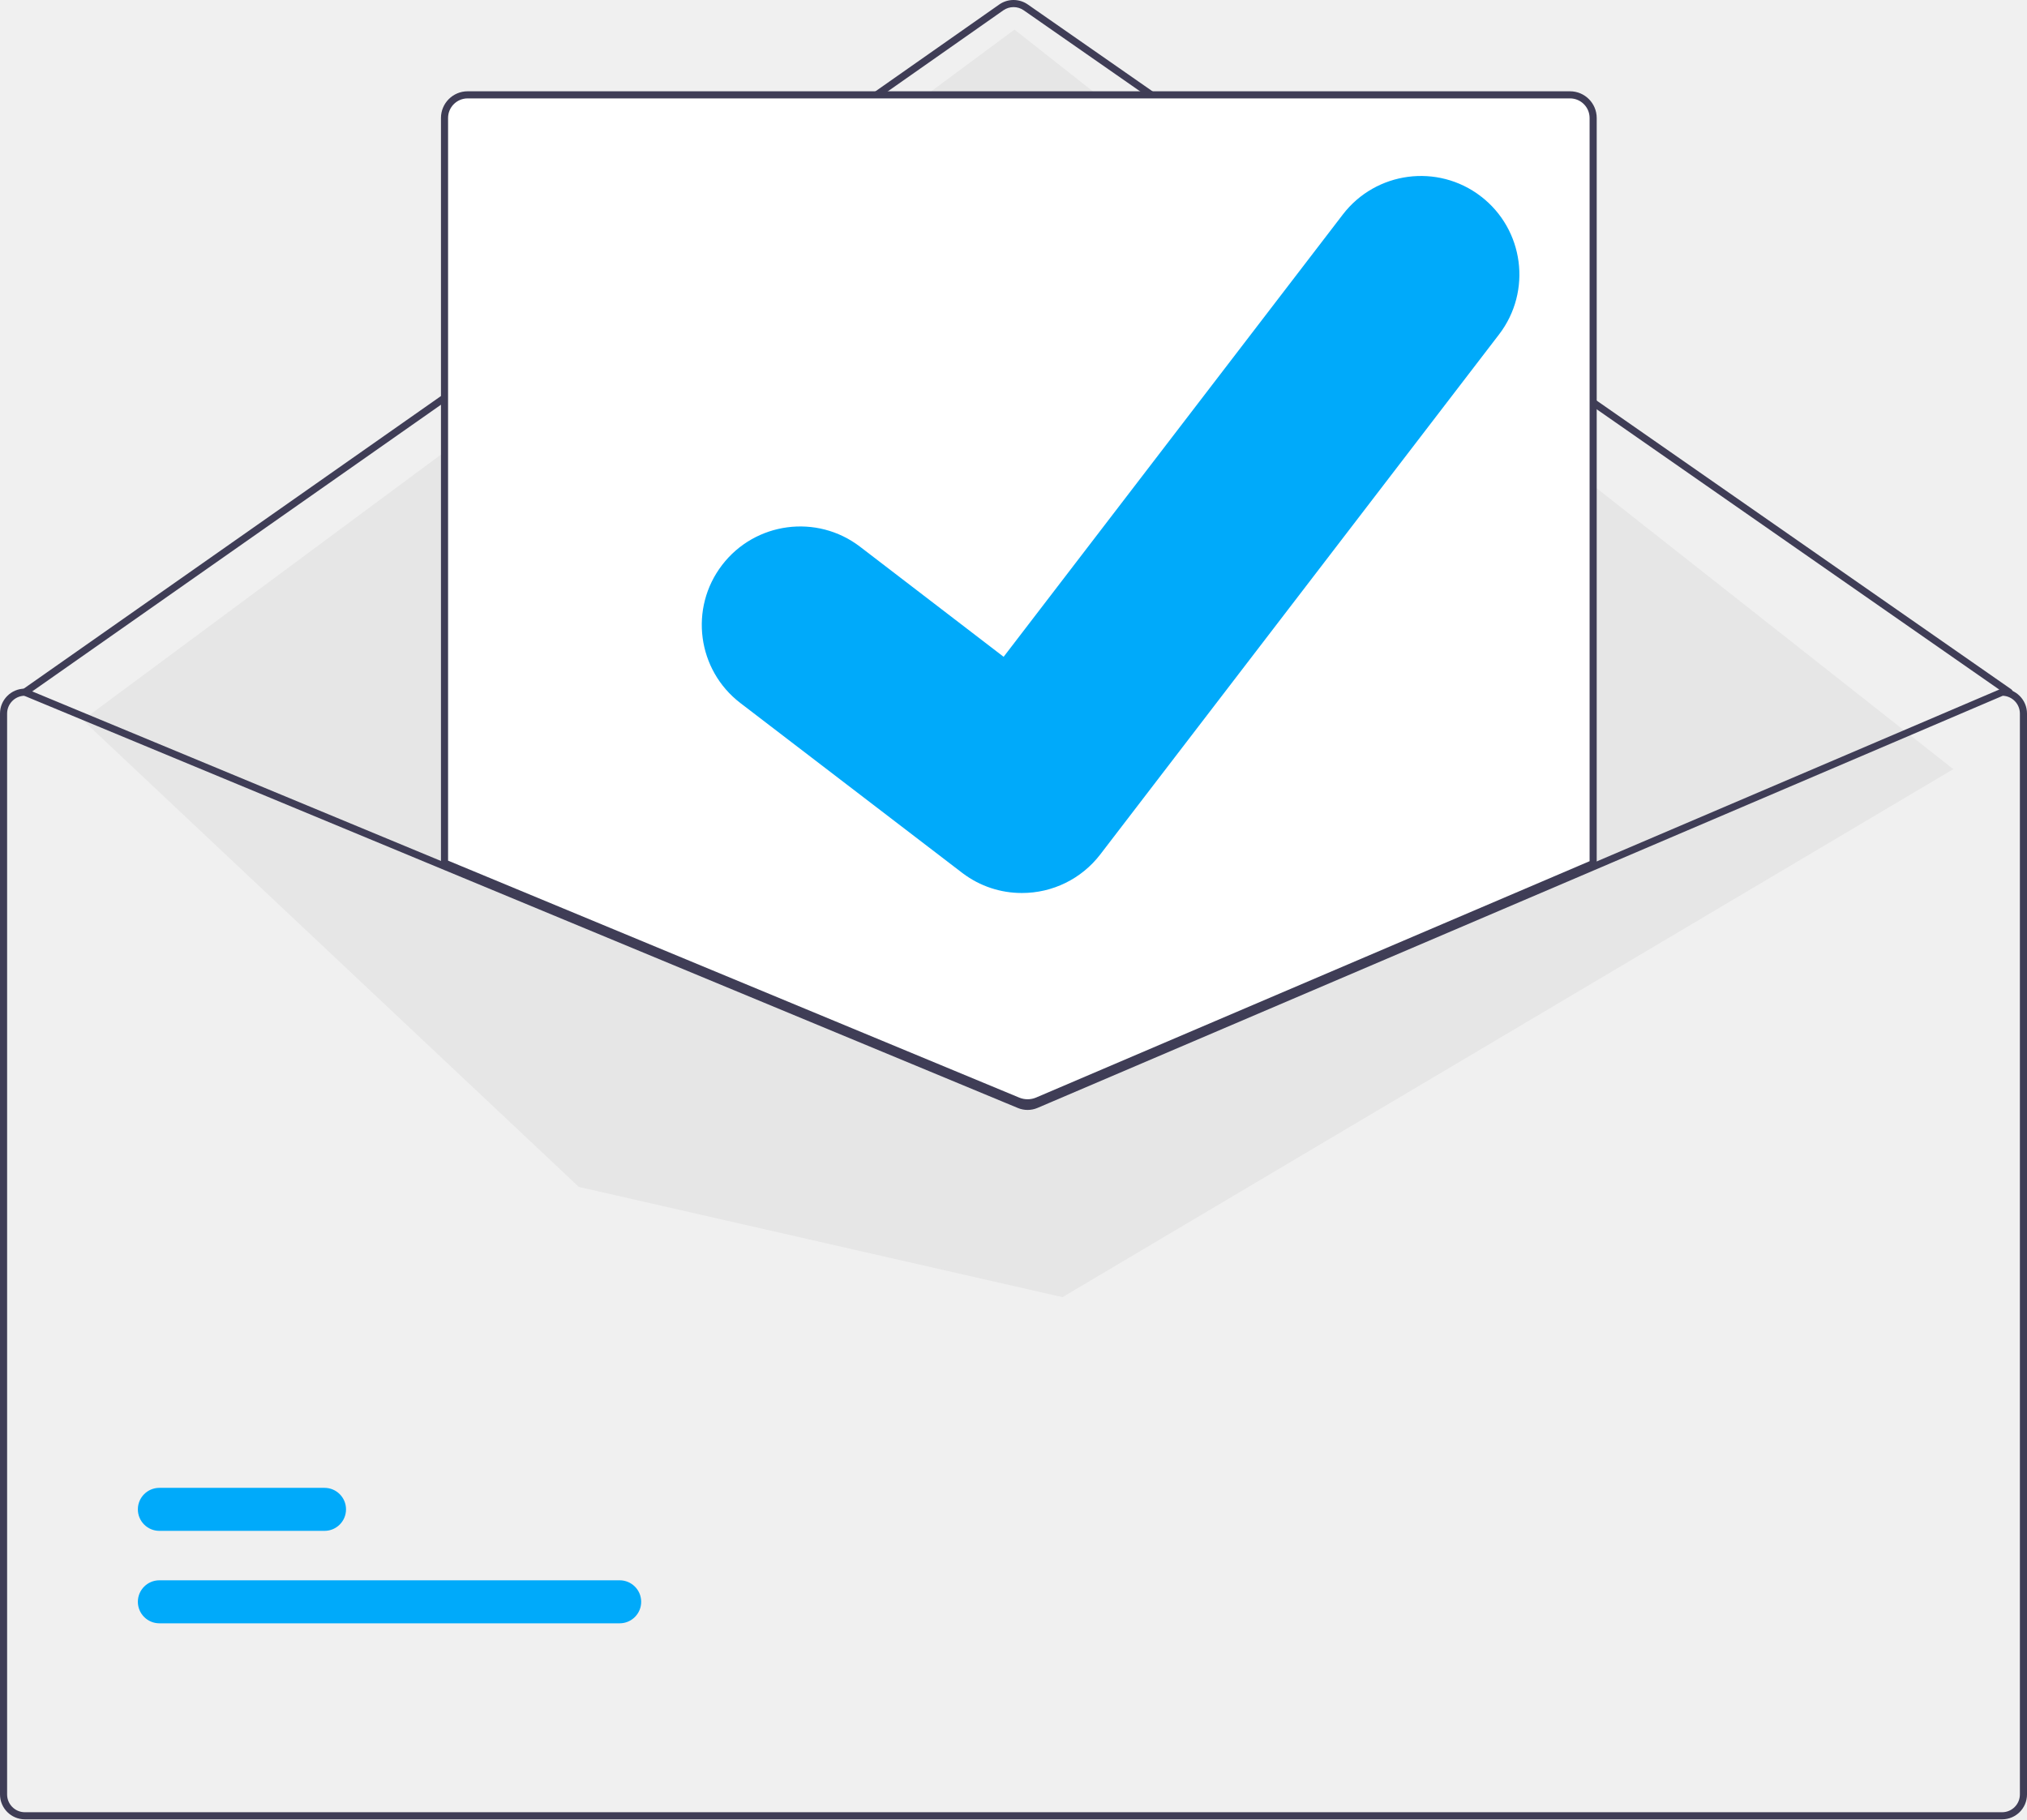
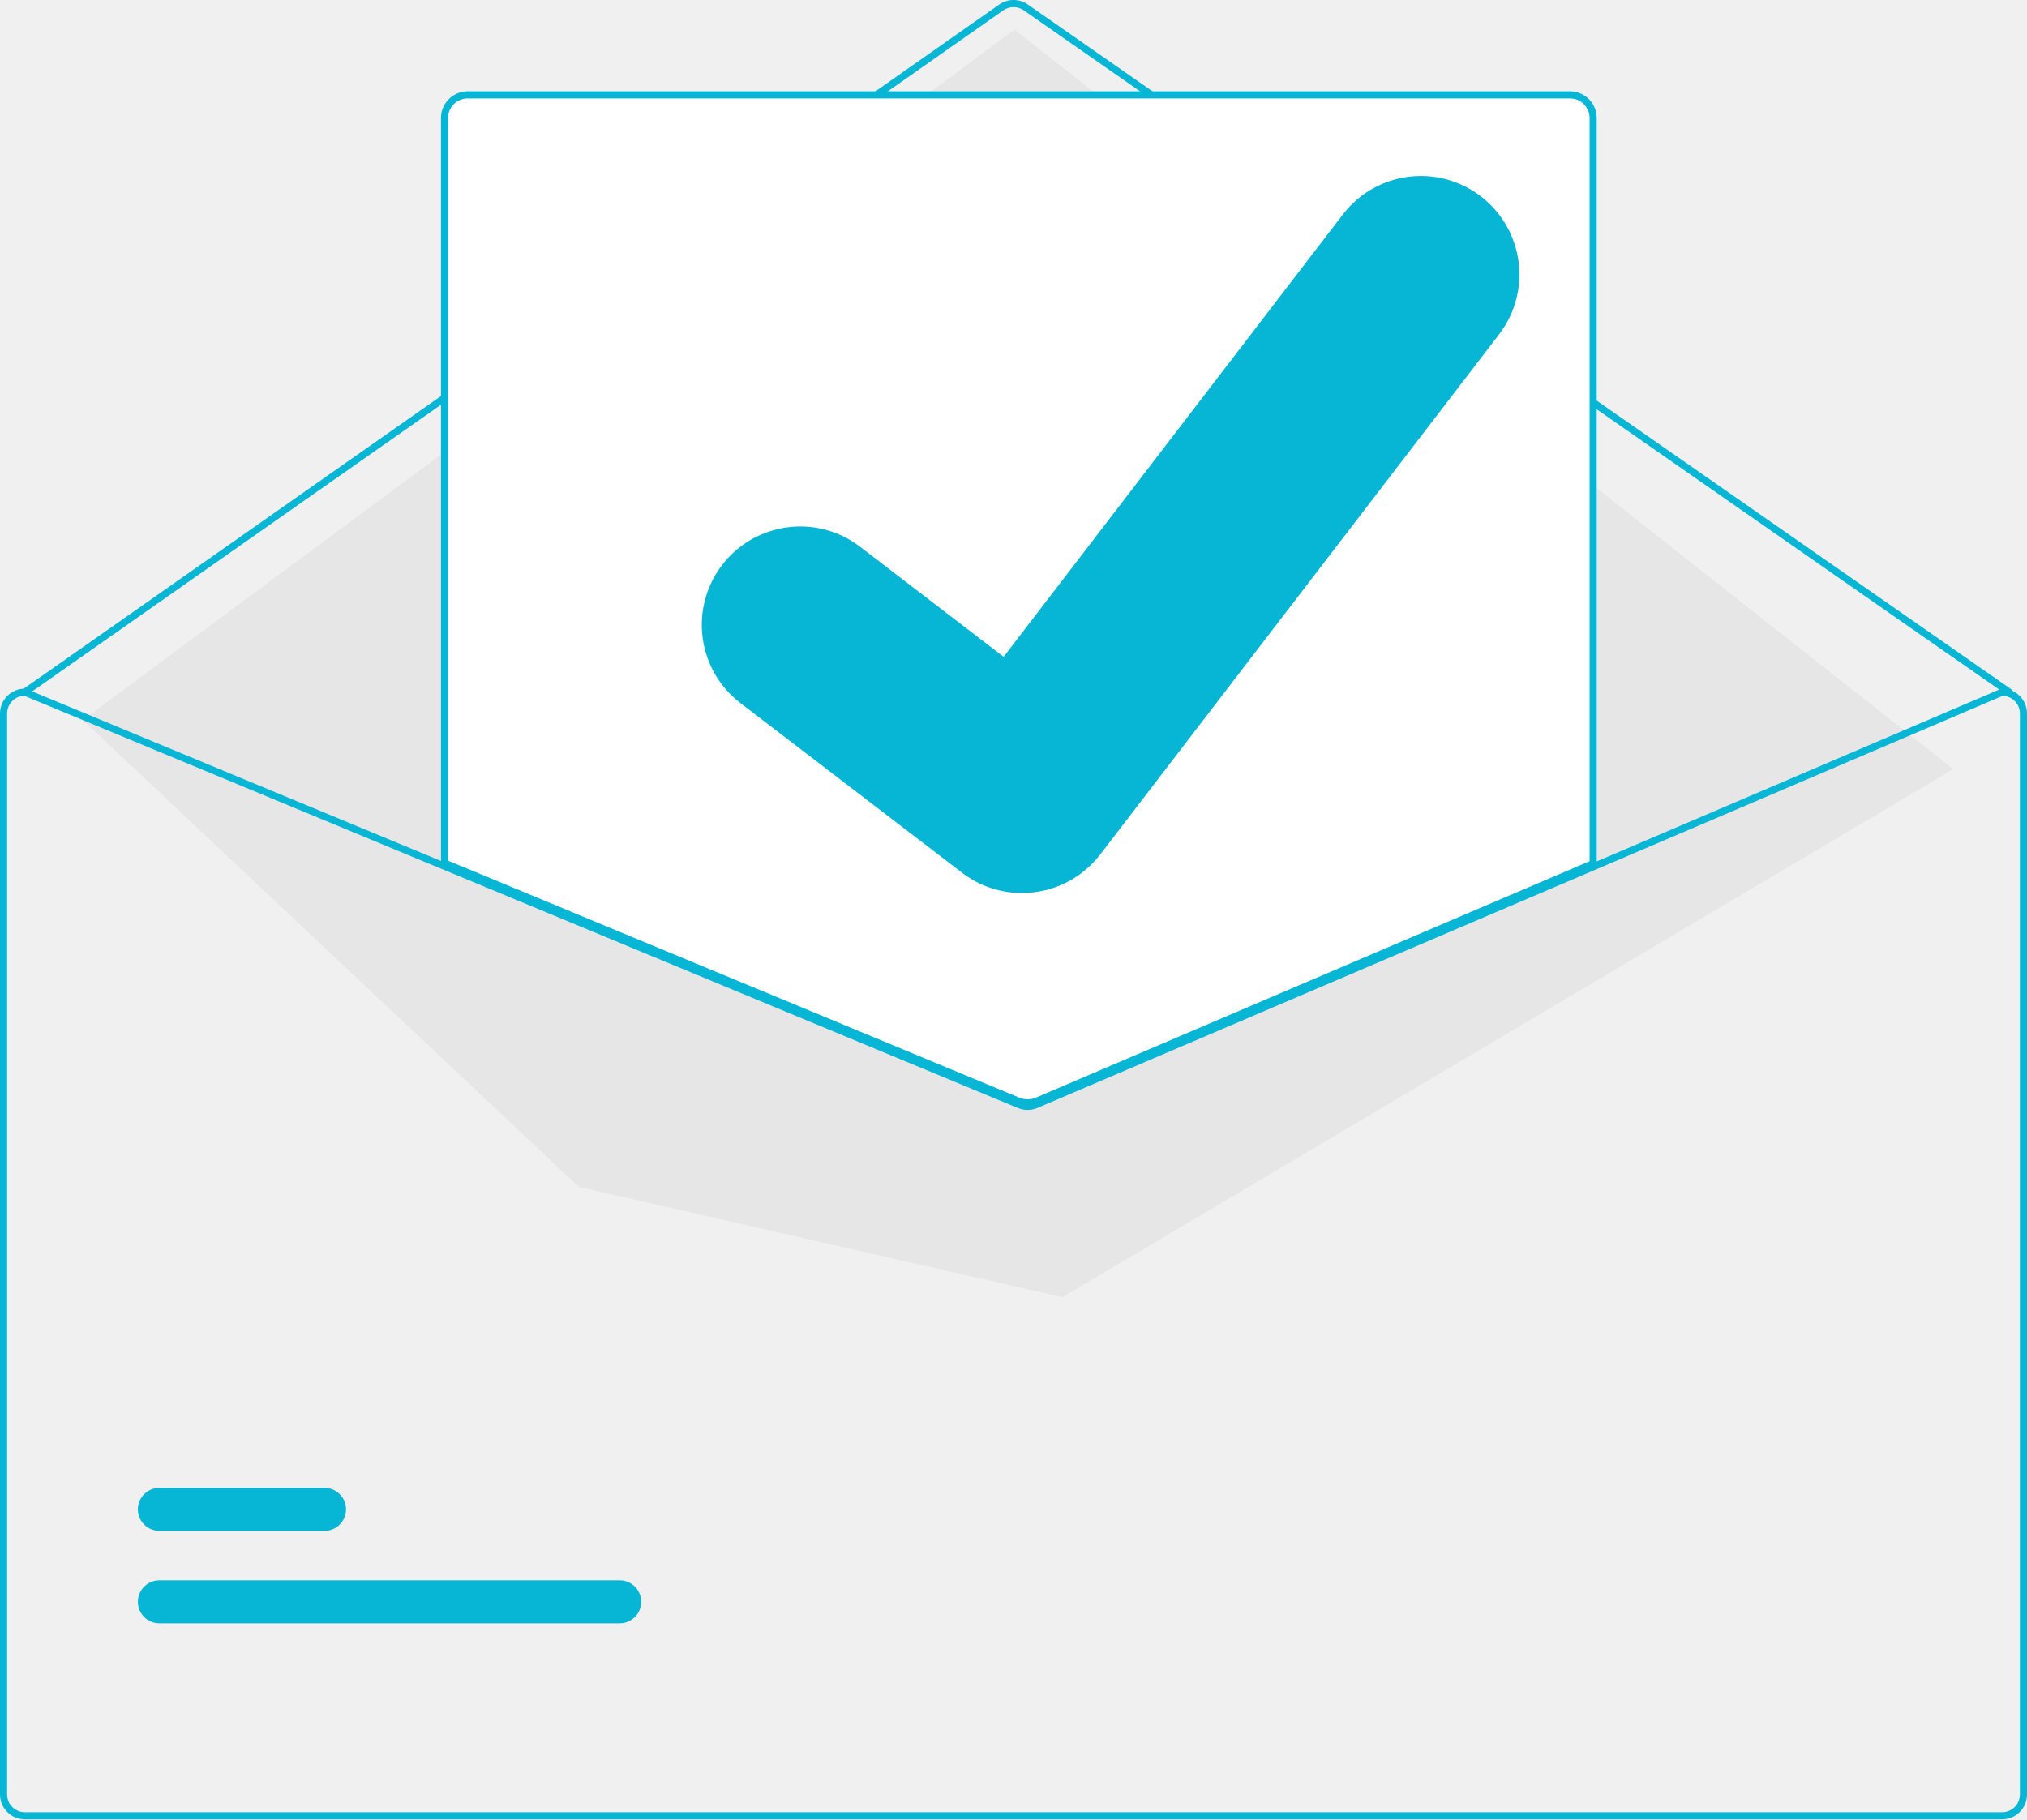
<svg xmlns="http://www.w3.org/2000/svg" data-name="Layer 1" width="570" height="511.675" viewBox="0 0 570 511.675">
-   <path d="M879.999,389.837a.997.997,0,0,1-.571-.179L602.87,197.055a5.015,5.015,0,0,0-5.729.01L322.574,389.656a1,1,0,0,1-1.149-1.638l274.567-192.592a7.022,7.022,0,0,1,8.02-.013l276.559,192.603a1,1,0,0,1-.572,1.821Z" transform="translate(-315 -194.1626)" fill="#3f3d56" />
+   <path d="M879.999,389.837a.997.997,0,0,1-.571-.179L602.87,197.055a5.015,5.015,0,0,0-5.729.01L322.574,389.656a1,1,0,0,1-1.149-1.638l274.567-192.592a7.022,7.022,0,0,1,8.02-.013l276.559,192.603a1,1,0,0,1-.572,1.821Z" transform="translate(-315 -194.1626)" fill="#06B6D4" />
  <polygon points="23.264 202.502 285.276 8.319 549.276 216.319 298.776 364.819 162.776 333.819 23.264 202.502" fill="#e6e6e6" />
-   <path d="M489.256,650.704H359.815a6.047,6.047,0,1,1,0-12.095H489.256a6.047,6.047,0,1,1,0,12.095Z" transform="translate(-315 -194.1626)" fill="#00aafa" />
-   <path d="M406.256,624.704H359.815a6.047,6.047,0,1,1,0-12.095h46.44a6.047,6.047,0,1,1,0,12.095Z" transform="translate(-315 -194.1626)" fill="#00aafa" />
+   <path d="M489.256,650.704H359.815a6.047,6.047,0,1,1,0-12.095H489.256a6.047,6.047,0,1,1,0,12.095Z" transform="translate(-315 -194.1626)" fill="#06B6D4" />
+   <path d="M406.256,624.704H359.815a6.047,6.047,0,1,1,0-12.095h46.44a6.047,6.047,0,1,1,0,12.095Z" transform="translate(-315 -194.1626)" fill="#06B6D4" />
  <path d="M603.96,504.822a7.564,7.564,0,0,1-2.869-.562L439.5,437.211v-209.874a7.008,7.008,0,0,1,7-7h310a7.008,7.008,0,0,1,7,7v210.02l-.304.13L606.916,504.227A7.616,7.616,0,0,1,603.96,504.822Z" transform="translate(-315 -194.1626)" fill="#fff" />
-   <path d="M603.96,505.322a8.072,8.072,0,0,1-3.06-.599L439,437.545v-210.208a7.509,7.509,0,0,1,7.5-7.5h310a7.509,7.509,0,0,1,7.5,7.5V437.688l-156.888,66.999A8.11,8.11,0,0,1,603.96,505.322Zm-162.96-69.112,160.663,66.665a6.118,6.118,0,0,0,4.668-.028l155.669-66.479V227.337a5.507,5.507,0,0,0-5.5-5.5h-310a5.507,5.507,0,0,0-5.5,5.5Z" transform="translate(-315 -194.1626)" fill="#3f3d56" />
-   <path d="M878,387.837h-.2L763,436.857l-157.07,67.07a5.066,5.066,0,0,1-3.88.02L440,436.717l-117.62-48.8-.18-.08H322a7.008,7.008,0,0,0-7,7v304a7.008,7.008,0,0,0,7,7H878a7.008,7.008,0,0,0,7-7v-304A7.008,7.008,0,0,0,878,387.837Zm5,311a5.002,5.002,0,0,1-5,5H322a5.002,5.002,0,0,1-5-5v-304a5.011,5.011,0,0,1,4.81-5L440,438.877l161.28,66.92a7.121,7.121,0,0,0,5.44-.03L763,439.027l115.2-49.19a5.016,5.016,0,0,1,4.8,5Z" transform="translate(-315 -194.1626)" fill="#3f3d56" />
-   <path d="M602.345,445.31a27.499,27.499,0,0,1-16.546-5.496l-.296-.222-62.311-47.708a27.683,27.683,0,1,1,33.674-43.949l40.36,30.948,95.378-124.387a27.682,27.682,0,0,1,38.813-5.124l-.593.805.608-.793a27.714,27.714,0,0,1,5.124,38.813L624.369,434.506A27.694,27.694,0,0,1,602.345,445.31Z" transform="translate(-315 -194.1626)" fill="#00aafa" />
+   <path d="M603.96,505.322a8.072,8.072,0,0,1-3.06-.599L439,437.545v-210.208a7.509,7.509,0,0,1,7.5-7.5h310a7.509,7.509,0,0,1,7.5,7.5V437.688l-156.888,66.999A8.11,8.11,0,0,1,603.96,505.322Zm-162.96-69.112,160.663,66.665a6.118,6.118,0,0,0,4.668-.028l155.669-66.479V227.337a5.507,5.507,0,0,0-5.5-5.5h-310a5.507,5.507,0,0,0-5.5,5.5Z" transform="translate(-315 -194.1626)" fill="#06B6D4" />
+   <path d="M878,387.837h-.2L763,436.857l-157.07,67.07a5.066,5.066,0,0,1-3.88.02L440,436.717l-117.62-48.8-.18-.08H322a7.008,7.008,0,0,0-7,7v304a7.008,7.008,0,0,0,7,7H878a7.008,7.008,0,0,0,7-7v-304A7.008,7.008,0,0,0,878,387.837Zm5,311a5.002,5.002,0,0,1-5,5H322a5.002,5.002,0,0,1-5-5v-304a5.011,5.011,0,0,1,4.81-5L440,438.877l161.28,66.92a7.121,7.121,0,0,0,5.44-.03L763,439.027l115.2-49.19a5.016,5.016,0,0,1,4.8,5Z" transform="translate(-315 -194.1626)" fill="#06B6D4" />
+   <path d="M602.345,445.31a27.499,27.499,0,0,1-16.546-5.496l-.296-.222-62.311-47.708a27.683,27.683,0,1,1,33.674-43.949l40.36,30.948,95.378-124.387a27.682,27.682,0,0,1,38.813-5.124l-.593.805.608-.793a27.714,27.714,0,0,1,5.124,38.813L624.369,434.506A27.694,27.694,0,0,1,602.345,445.31Z" transform="translate(-315 -194.1626)" fill="#06B6D4" />
</svg>
